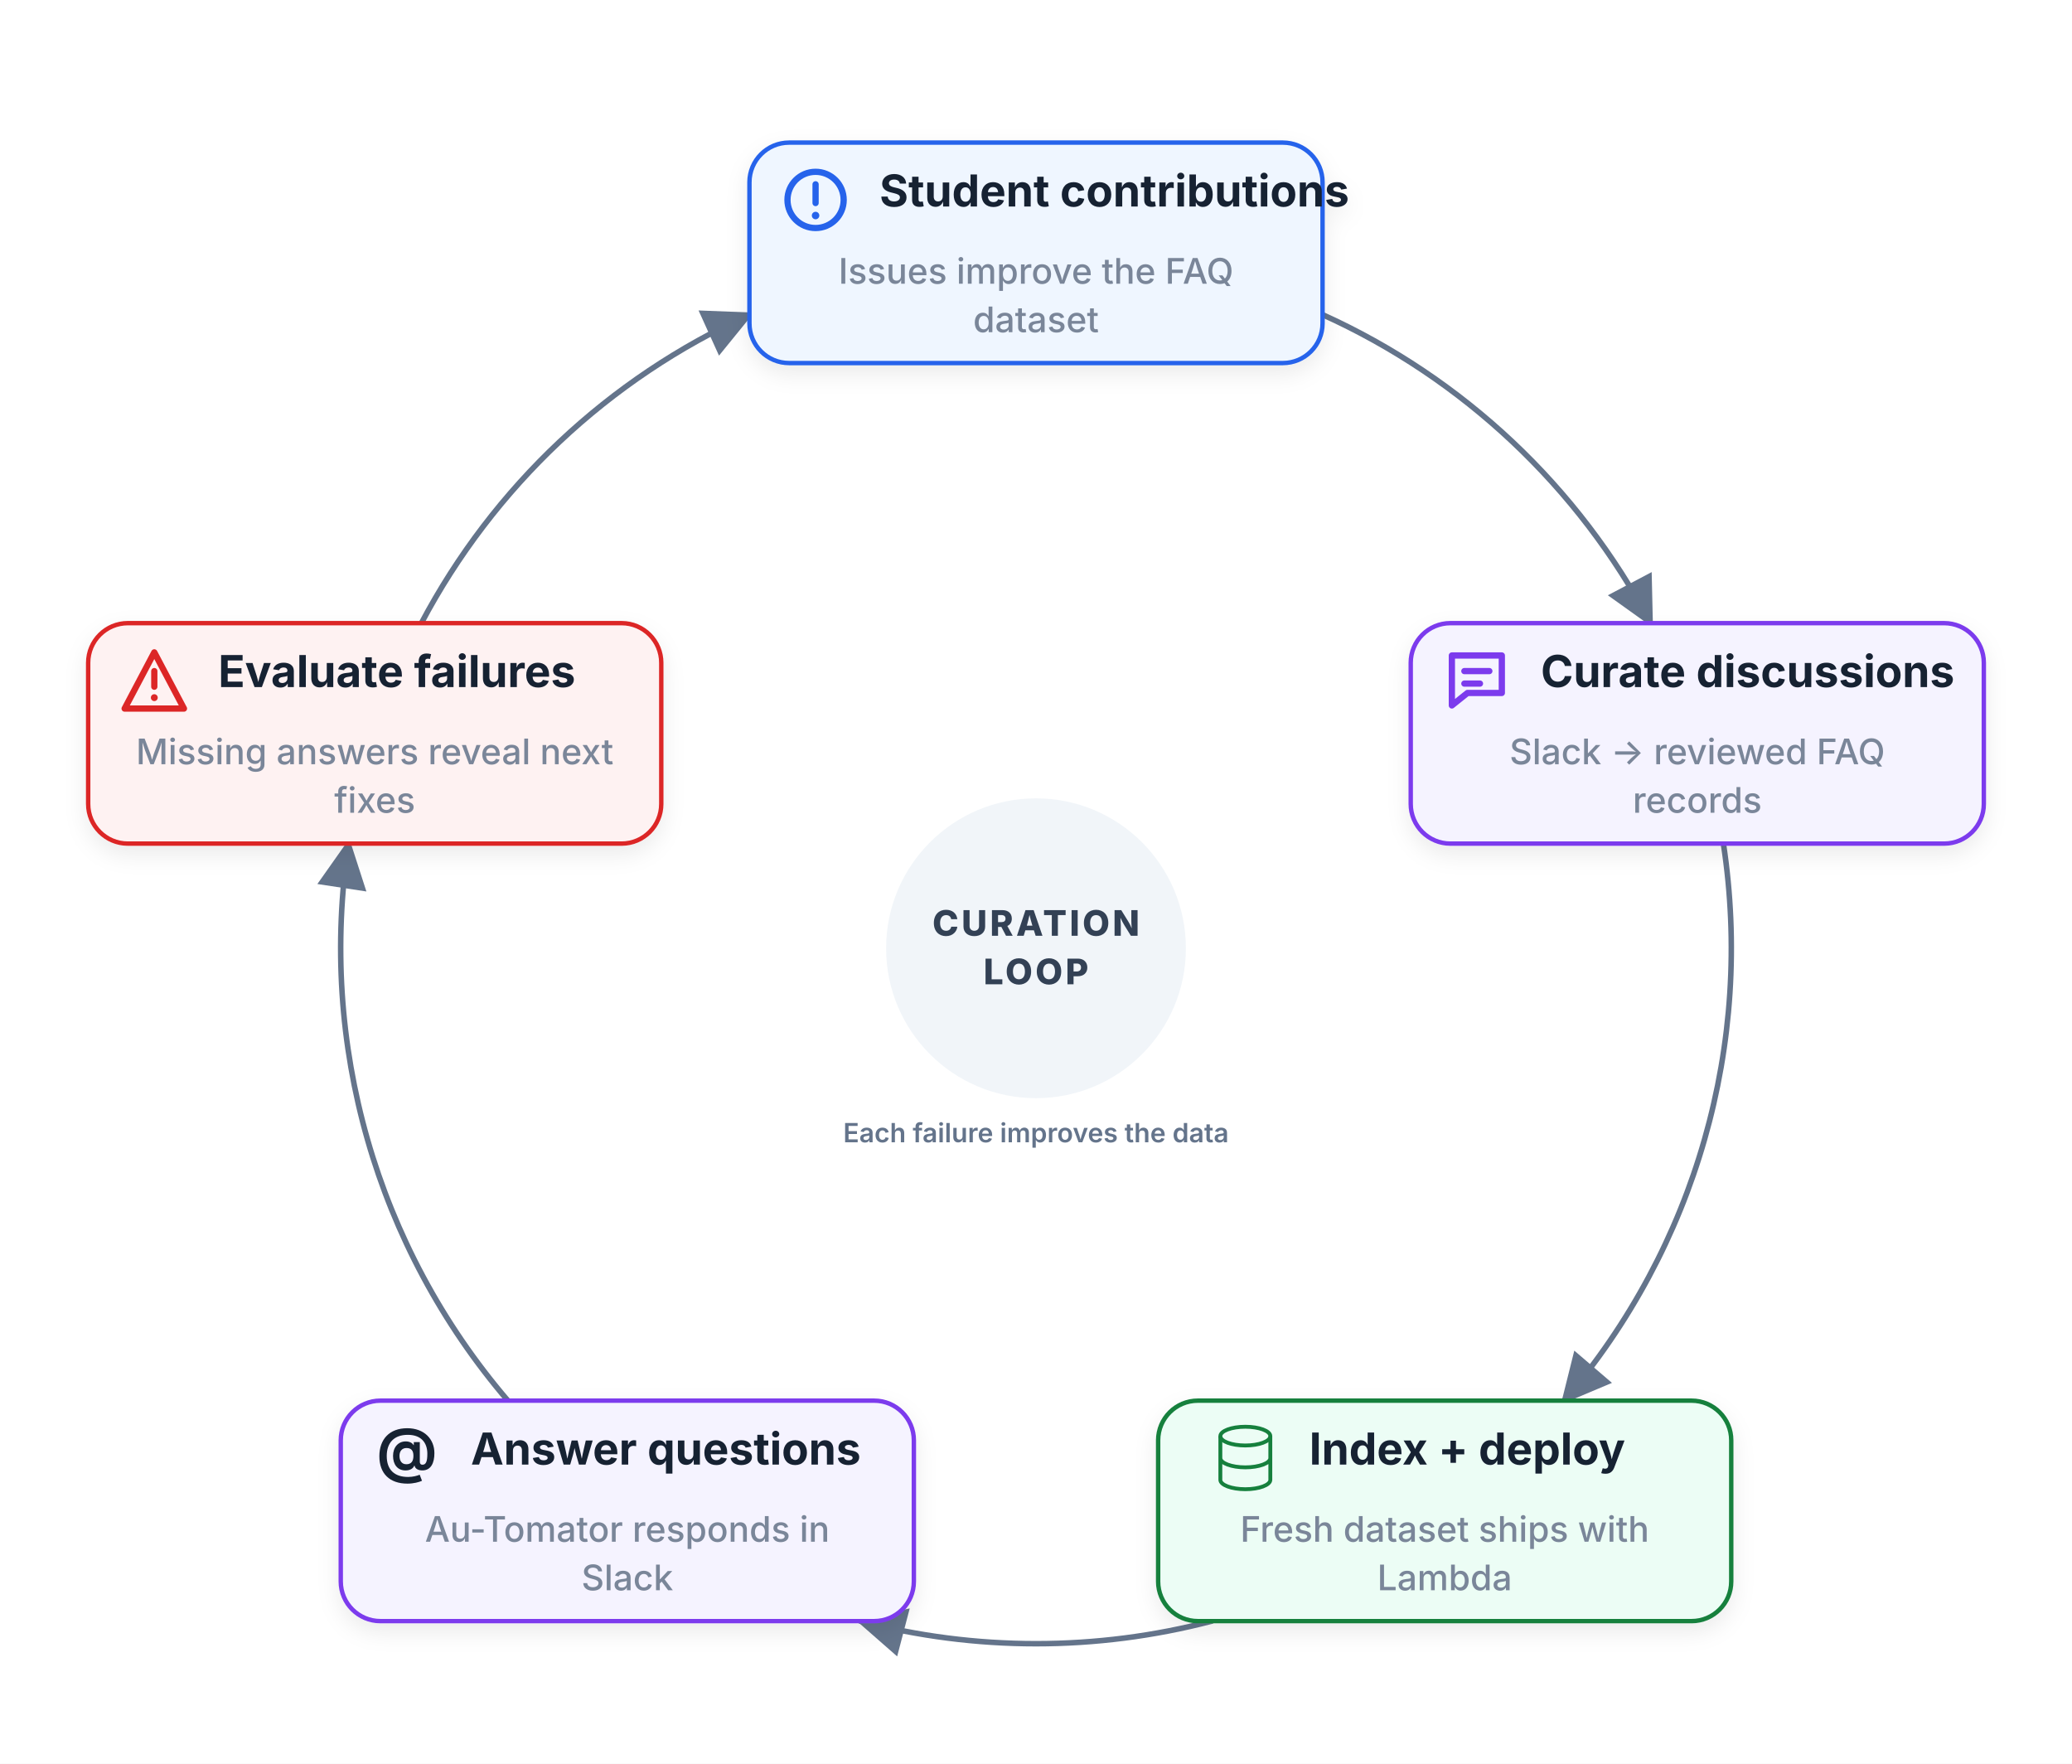
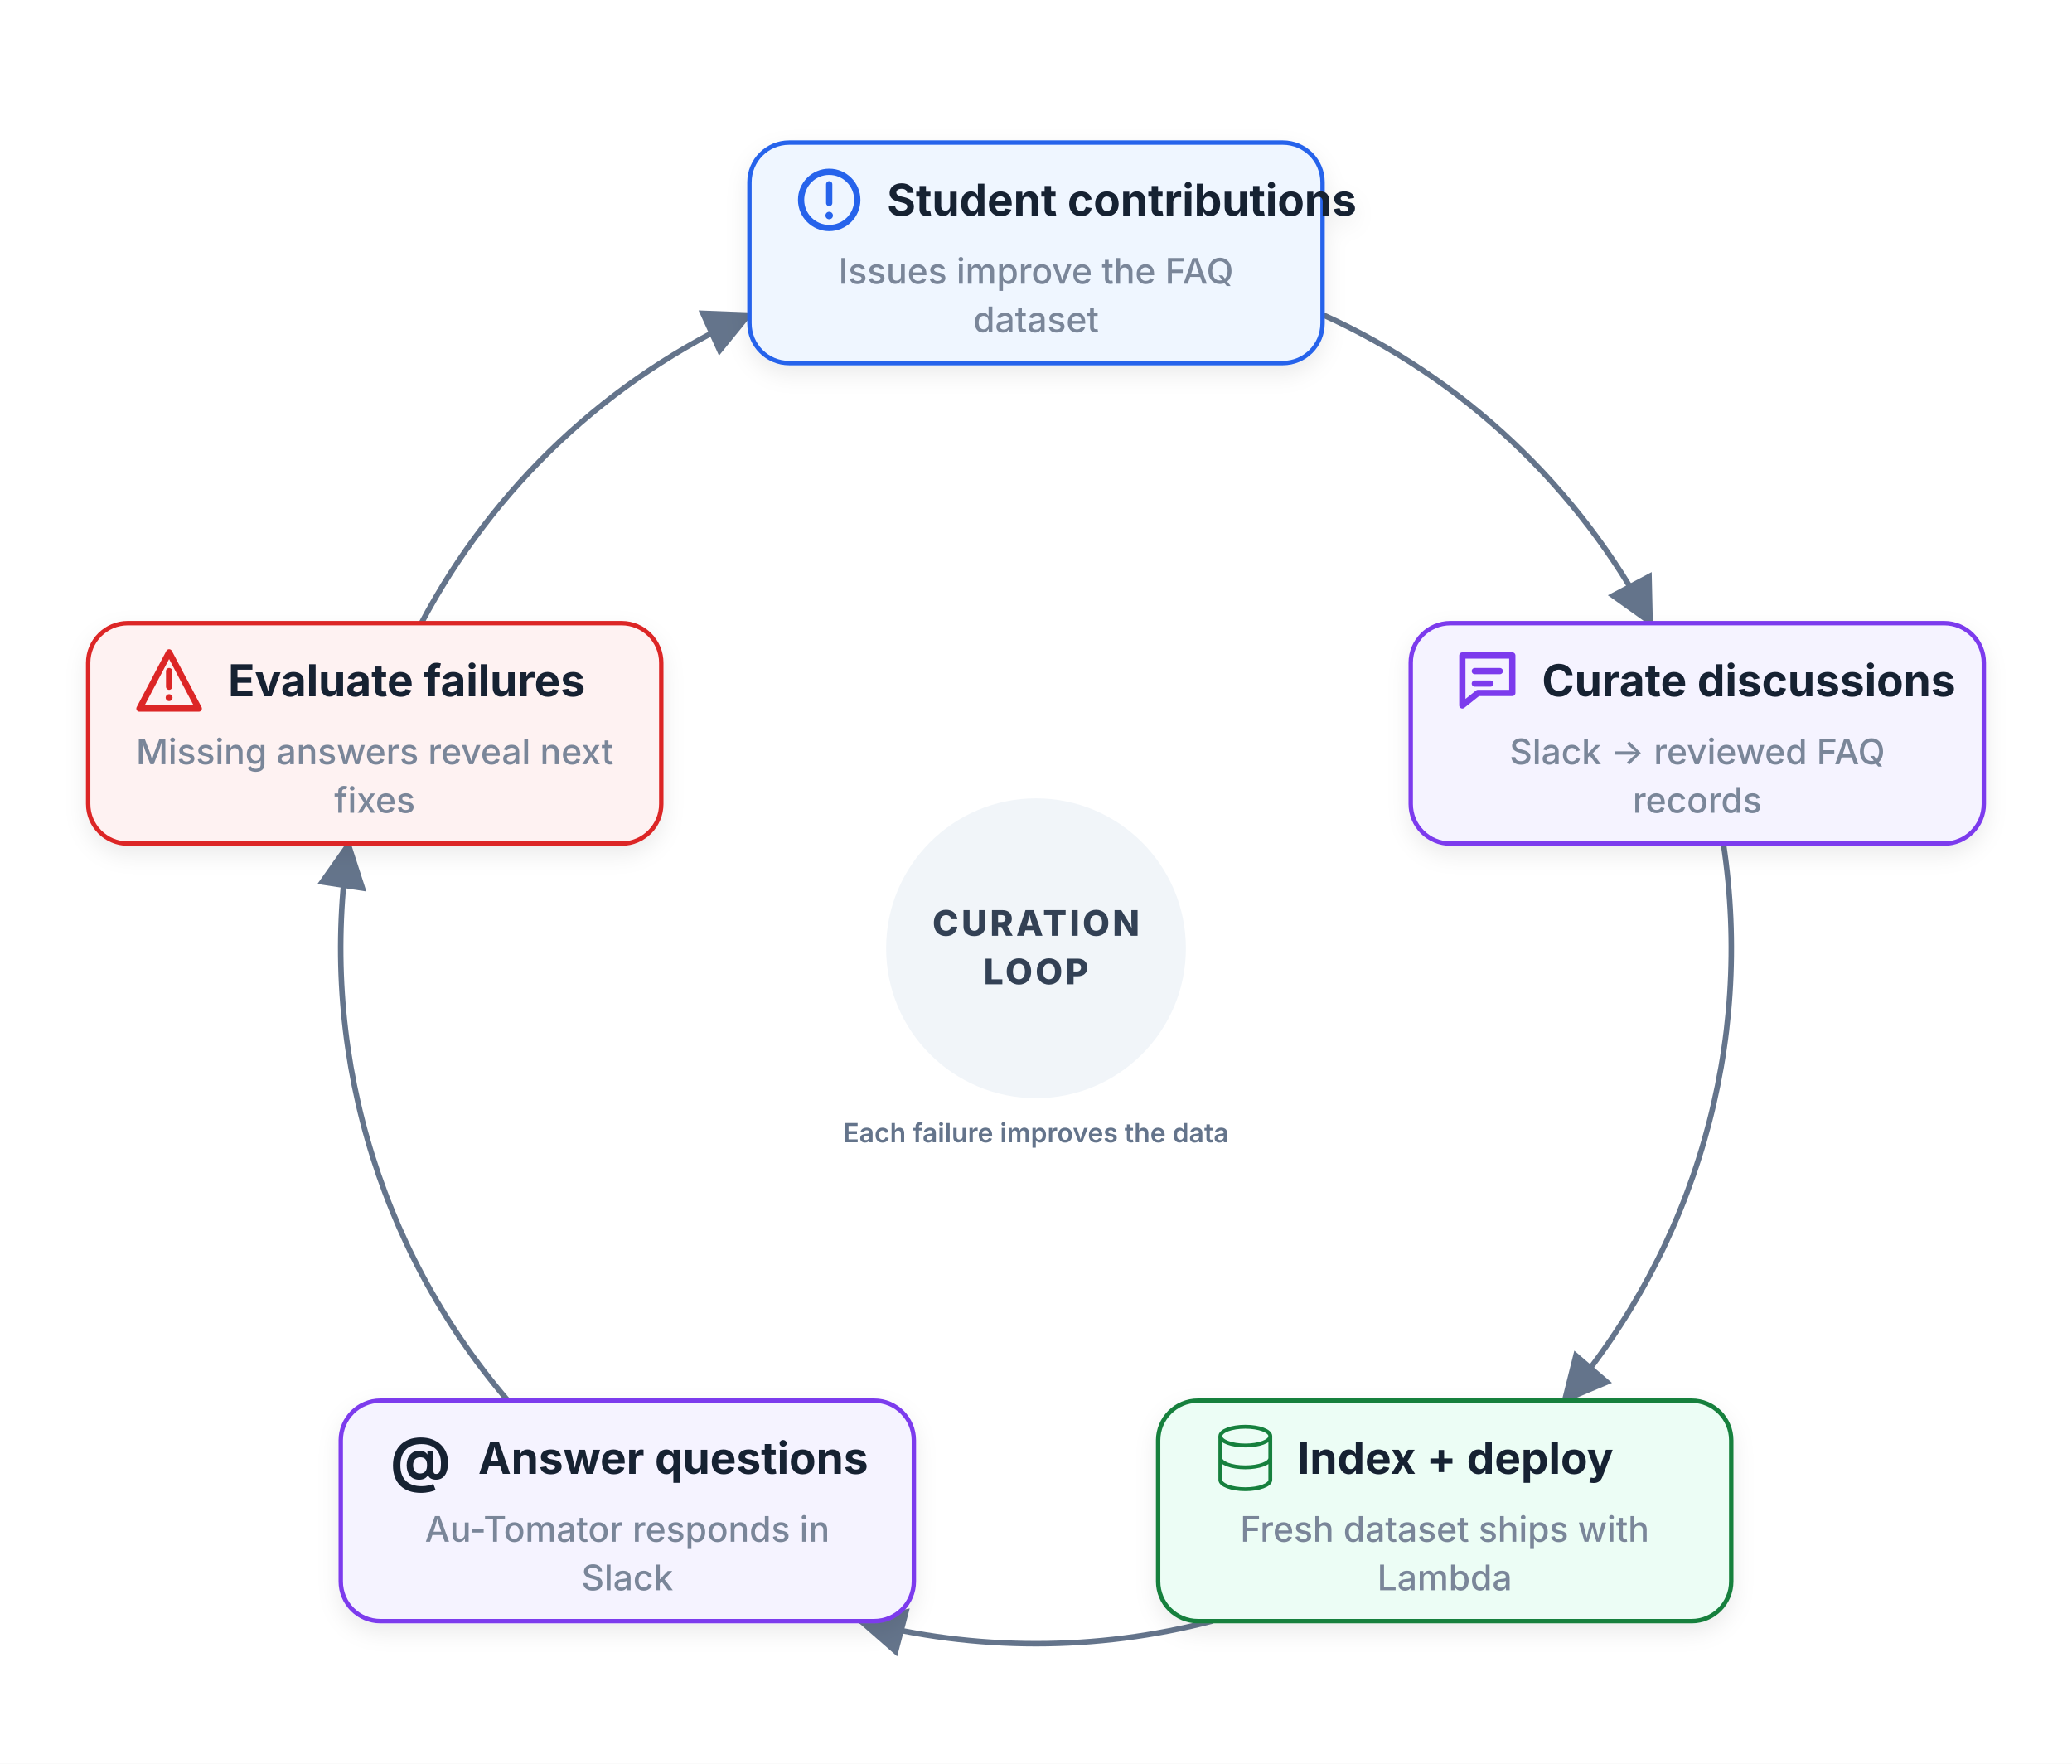
<svg xmlns="http://www.w3.org/2000/svg" width="940" height="800" viewBox="0 0 940 800" role="img" aria-labelledby="title desc">
  <defs>
    <filter id="shadow" x="-20%" y="-20%" width="140%" height="150%">
      <feDropShadow dx="0" dy="4" stdDeviation="5" flood-color="#0f172a" flood-opacity="0.08" />
    </filter>
    <marker id="arrow-purple" viewBox="0 0 10 10" refX="9" refY="5" markerWidth="9" markerHeight="9" orient="auto">
      <path d="M0 0 10 5 0 10Z" fill="#7c3aed" />
    </marker>
    <marker id="arrow-blue" viewBox="0 0 10 10" refX="9" refY="5" markerWidth="9" markerHeight="9" orient="auto">
      <path d="M0 0 10 5 0 10Z" fill="#2563eb" />
    </marker>
    <marker id="arrow-amber" viewBox="0 0 10 10" refX="9" refY="5" markerWidth="9" markerHeight="9" orient="auto">
      <path d="M0 0 10 5 0 10Z" fill="#c2410c" />
    </marker>
    <marker id="arrow-green" viewBox="0 0 10 10" refX="9" refY="5" markerWidth="9" markerHeight="9" orient="auto">
      <path d="M0 0 10 5 0 10Z" fill="#15803d" />
    </marker>
    <marker id="arrow-red" viewBox="0 0 10 10" refX="9" refY="5" markerWidth="9" markerHeight="9" orient="auto">
      <path d="M0 0 10 5 0 10Z" fill="#dc2626" />
    </marker>
    <marker id="arrow-gray" viewBox="0 0 10 10" refX="9" refY="5" markerWidth="9" markerHeight="9" orient="auto">
      <path d="M0 0 10 5 0 10Z" fill="#64748b" />
    </marker>
    <symbol id="icon-database" viewBox="0 0 24 24">
      <ellipse cx="12" cy="5" rx="8" ry="3" fill="none" stroke="currentColor" stroke-width="1.75" vector-effect="non-scaling-stroke" />
      <path d="M4 5v7c0 1.66 3.58 3 8 3s8-1.34 8-3V5M4 12v7c0 1.66 3.58 3 8 3s8-1.34 8-3v-7" fill="none" stroke="currentColor" stroke-width="1.75" vector-effect="non-scaling-stroke" />
    </symbol>
    <symbol id="icon-issue" viewBox="0 0 24 24">
      <circle cx="12" cy="12" r="9" fill="none" stroke="currentColor" stroke-width="2" />
      <path d="M12 7v6" stroke="currentColor" stroke-width="2" stroke-linecap="round" />
      <circle cx="12" cy="17" r="1.2" fill="currentColor" />
    </symbol>
    <symbol id="icon-message" viewBox="0 0 24 24">
      <path d="M4 4h16v12H9l-5 4Z" fill="none" stroke="currentColor" stroke-width="2" stroke-linecap="round" stroke-linejoin="round" />
      <path d="M8 9h8M8 13h5" fill="none" stroke="currentColor" stroke-width="2" stroke-linecap="round" />
    </symbol>
    <symbol id="icon-warning" viewBox="0 0 24 24">
      <path d="M12 3 2.5 21h19Z" fill="none" stroke="currentColor" stroke-width="2" stroke-linejoin="round" />
      <path d="M12 9v5" stroke="currentColor" stroke-width="2" stroke-linecap="round" />
      <circle cx="12" cy="17.5" r="1.1" fill="currentColor" />
    </symbol>
    <style>
      text { font-family: system-ui, -apple-system, BlinkMacSystemFont, "Segoe UI", sans-serif; fill: #172033; }
      .node rect { stroke-width: 2; }
      .node-title { font-size: 20px; font-weight: 750; text-anchor: middle; }
      .node-title.icon-copy { text-anchor: start; }
      .node-subtitle { font-size: 16px; font-weight: 500; fill: #7a8699; text-anchor: middle; }
      .eyebrow { font-size: 13px; font-weight: 750; letter-spacing: 1px; fill: #64748b; text-anchor: middle; }
      .mention-icon { font-size: 27px; font-weight: 750; text-anchor: middle; }
      .standalone-mention { font-size: 52px; font-weight: 750; text-anchor: middle; }
      .icon-node-title { font-size: 16px; font-weight: 750; text-anchor: middle; }
      .edge { fill: none; stroke-width: 2.5; stroke-linecap: round; stroke-linejoin: round; }
      .edge-label rect { stroke-width: 2; }
      .edge-label text { font-size: 14px; font-weight: 750; text-anchor: middle; dominant-baseline: central; }
      .divider { stroke: #cbd5e1; stroke-width: 2; stroke-dasharray: 6 8; stroke-linecap: round; }
      .center-annotation { fill: #f1f5f9; stroke: none; }
      .center-title { font-weight: 800; letter-spacing: 0.08em; fill: #334155; text-anchor: middle; }
      .center-detail { font-weight: 600; fill: #64748b; text-anchor: middle; }
    </style>
  </defs>
  <rect width="940" height="800" fill="#ffffff" />
  <path class="edge" d="M600 142.72A315.44 315.44 0 0 1 748.84 282.65" stroke="#64748b" marker-end="url(#arrow-gray)" />
  <path class="edge" d="M781.85 382.65A315.44 315.44 0 0 1 709.58 635.32" stroke="#64748b" marker-end="url(#arrow-gray)" />
  <path class="edge" d="M549.73 735.32A315.44 315.44 0 0 1 390.27 735.32" stroke="#64748b" marker-end="url(#arrow-gray)" />
  <path class="edge" d="M230.42 635.32A315.44 315.44 0 0 1 158.15 382.65" stroke="#64748b" marker-end="url(#arrow-gray)" />
  <path class="edge" d="M191.16 282.65A315.44 315.44 0 0 1 340 142.72" stroke="#64748b" marker-end="url(#arrow-gray)" />
  <circle class="center-annotation" cx="470" cy="430.12" r="68" />
  <text class="center-title" x="470" y="424.46" font-size="16">CURATION</text>
  <text class="center-title" x="470" y="446.46" font-size="16">LOOP</text>
  <text class="center-detail" x="470" y="518.12" font-size="12">Each failure improves the data</text>
  <g class="node node-blue" transform="translate(340 64.68)" filter="url(#shadow)">
    <rect width="260" height="100" rx="18" fill="#eff6ff" stroke="#2563eb" />
-     <use href="#icon-issue" x="13" y="9" width="34" height="34" color="#2563eb" />
-     <text class="node-title icon-copy" x="59" y="29" textLength="188" lengthAdjust="spacingAndGlyphs">Student contributions</text>
-     <text class="node-subtitle" x="130" y="64">Issues improve the FAQ</text>
-     <text class="node-subtitle" x="130" y="86">dataset</text>
+     <use href="#icon-issue" x="19.18" y="9" width="34" height="34" color="#2563eb" />
+     <text class="node-title icon-copy" x="62.36" y="33.2" font-size="20" textLength="175.64" lengthAdjust="spacingAndGlyphs">Student contributions</text>
+     <text class="node-subtitle" x="130" y="64" font-size="16">Issues improve the FAQ</text>
+     <text class="node-subtitle" x="130" y="86" font-size="16">dataset</text>
  </g>
  <g class="node node-purple" transform="translate(640 282.65)" filter="url(#shadow)">
    <rect width="260" height="100" rx="18" fill="#f5f3ff" stroke="#7c3aed" />
-     <use href="#icon-message" x="13" y="9" width="34" height="34" color="#7c3aed" />
-     <text class="node-title icon-copy" x="59" y="29" textLength="188" lengthAdjust="spacingAndGlyphs">Curate discussions</text>
-     <text class="node-subtitle" x="130" y="64">Slack → reviewed FAQ</text>
-     <text class="node-subtitle" x="130" y="86">records</text>
+     <use href="#icon-message" x="17.75" y="9" width="34" height="34" color="#7c3aed" />
+     <text class="node-title icon-copy" x="59.5" y="33.2" font-size="20" textLength="178.5" lengthAdjust="spacingAndGlyphs">Curate discussions</text>
+     <text class="node-subtitle" x="130" y="64" font-size="16">Slack → reviewed FAQ</text>
+     <text class="node-subtitle" x="130" y="86" font-size="16">records</text>
  </g>
  <g class="node node-green" transform="translate(525.41 635.32)" filter="url(#shadow)">
    <rect width="260" height="100" rx="18" fill="#ecfdf5" stroke="#15803d" />
    <use href="#icon-database" x="22.56" y="9" width="34" height="34" color="#15803d" />
-     <text class="node-title icon-copy" x="68.56" y="29">Index + deploy</text>
-     <text class="node-subtitle" x="130" y="64">Fresh dataset ships with</text>
-     <text class="node-subtitle" x="130" y="86">Lambda</text>
+     <text class="node-title icon-copy" x="63.19" y="33.2" font-size="20">Index + deploy</text>
+     <text class="node-subtitle" x="130" y="64" font-size="16">Fresh dataset ships with</text>
+     <text class="node-subtitle" x="130" y="86" font-size="16">Lambda</text>
  </g>
  <g class="node node-purple" transform="translate(154.59 635.32)" filter="url(#shadow)">
    <rect width="260" height="100" rx="18" fill="#f5f3ff" stroke="#7c3aed" />
-     <text class="mention-icon" x="30" y="32" fill="#7c3aed">@</text>
-     <text class="node-title icon-copy" x="59" y="29" textLength="188" lengthAdjust="spacingAndGlyphs">Answer questions</text>
-     <text class="node-subtitle" x="130" y="64">Au-Tomator responds in</text>
-     <text class="node-subtitle" x="130" y="86">Slack</text>
+     <text class="mention-icon" x="36.18" y="36.2" fill="#7c3aed">@</text>
+     <text class="node-title icon-copy" x="62.36" y="33.2" font-size="20" textLength="175.64" lengthAdjust="spacingAndGlyphs">Answer questions</text>
+     <text class="node-subtitle" x="130" y="64" font-size="16">Au-Tomator responds in</text>
+     <text class="node-subtitle" x="130" y="86" font-size="16">Slack</text>
  </g>
  <g class="node node-red" transform="translate(40 282.65)" filter="url(#shadow)">
    <rect width="260" height="100" rx="18" fill="#fef2f2" stroke="#dc2626" />
-     <use href="#icon-warning" x="13" y="9" width="34" height="34" color="#dc2626" />
-     <text class="node-title icon-copy" x="59" y="29" textLength="188" lengthAdjust="spacingAndGlyphs">Evaluate failures</text>
-     <text class="node-subtitle" x="130" y="64">Missing answers reveal next</text>
-     <text class="node-subtitle" x="130" y="86">fixes</text>
+     <use href="#icon-warning" x="19.72" y="9" width="34" height="34" color="#dc2626" />
+     <text class="node-title icon-copy" x="63.44" y="33.2" font-size="20" textLength="174.56" lengthAdjust="spacingAndGlyphs">Evaluate failures</text>
+     <text class="node-subtitle" x="130" y="64" font-size="16">Missing answers reveal next</text>
+     <text class="node-subtitle" x="130" y="86" font-size="16">fixes</text>
  </g>
</svg>
